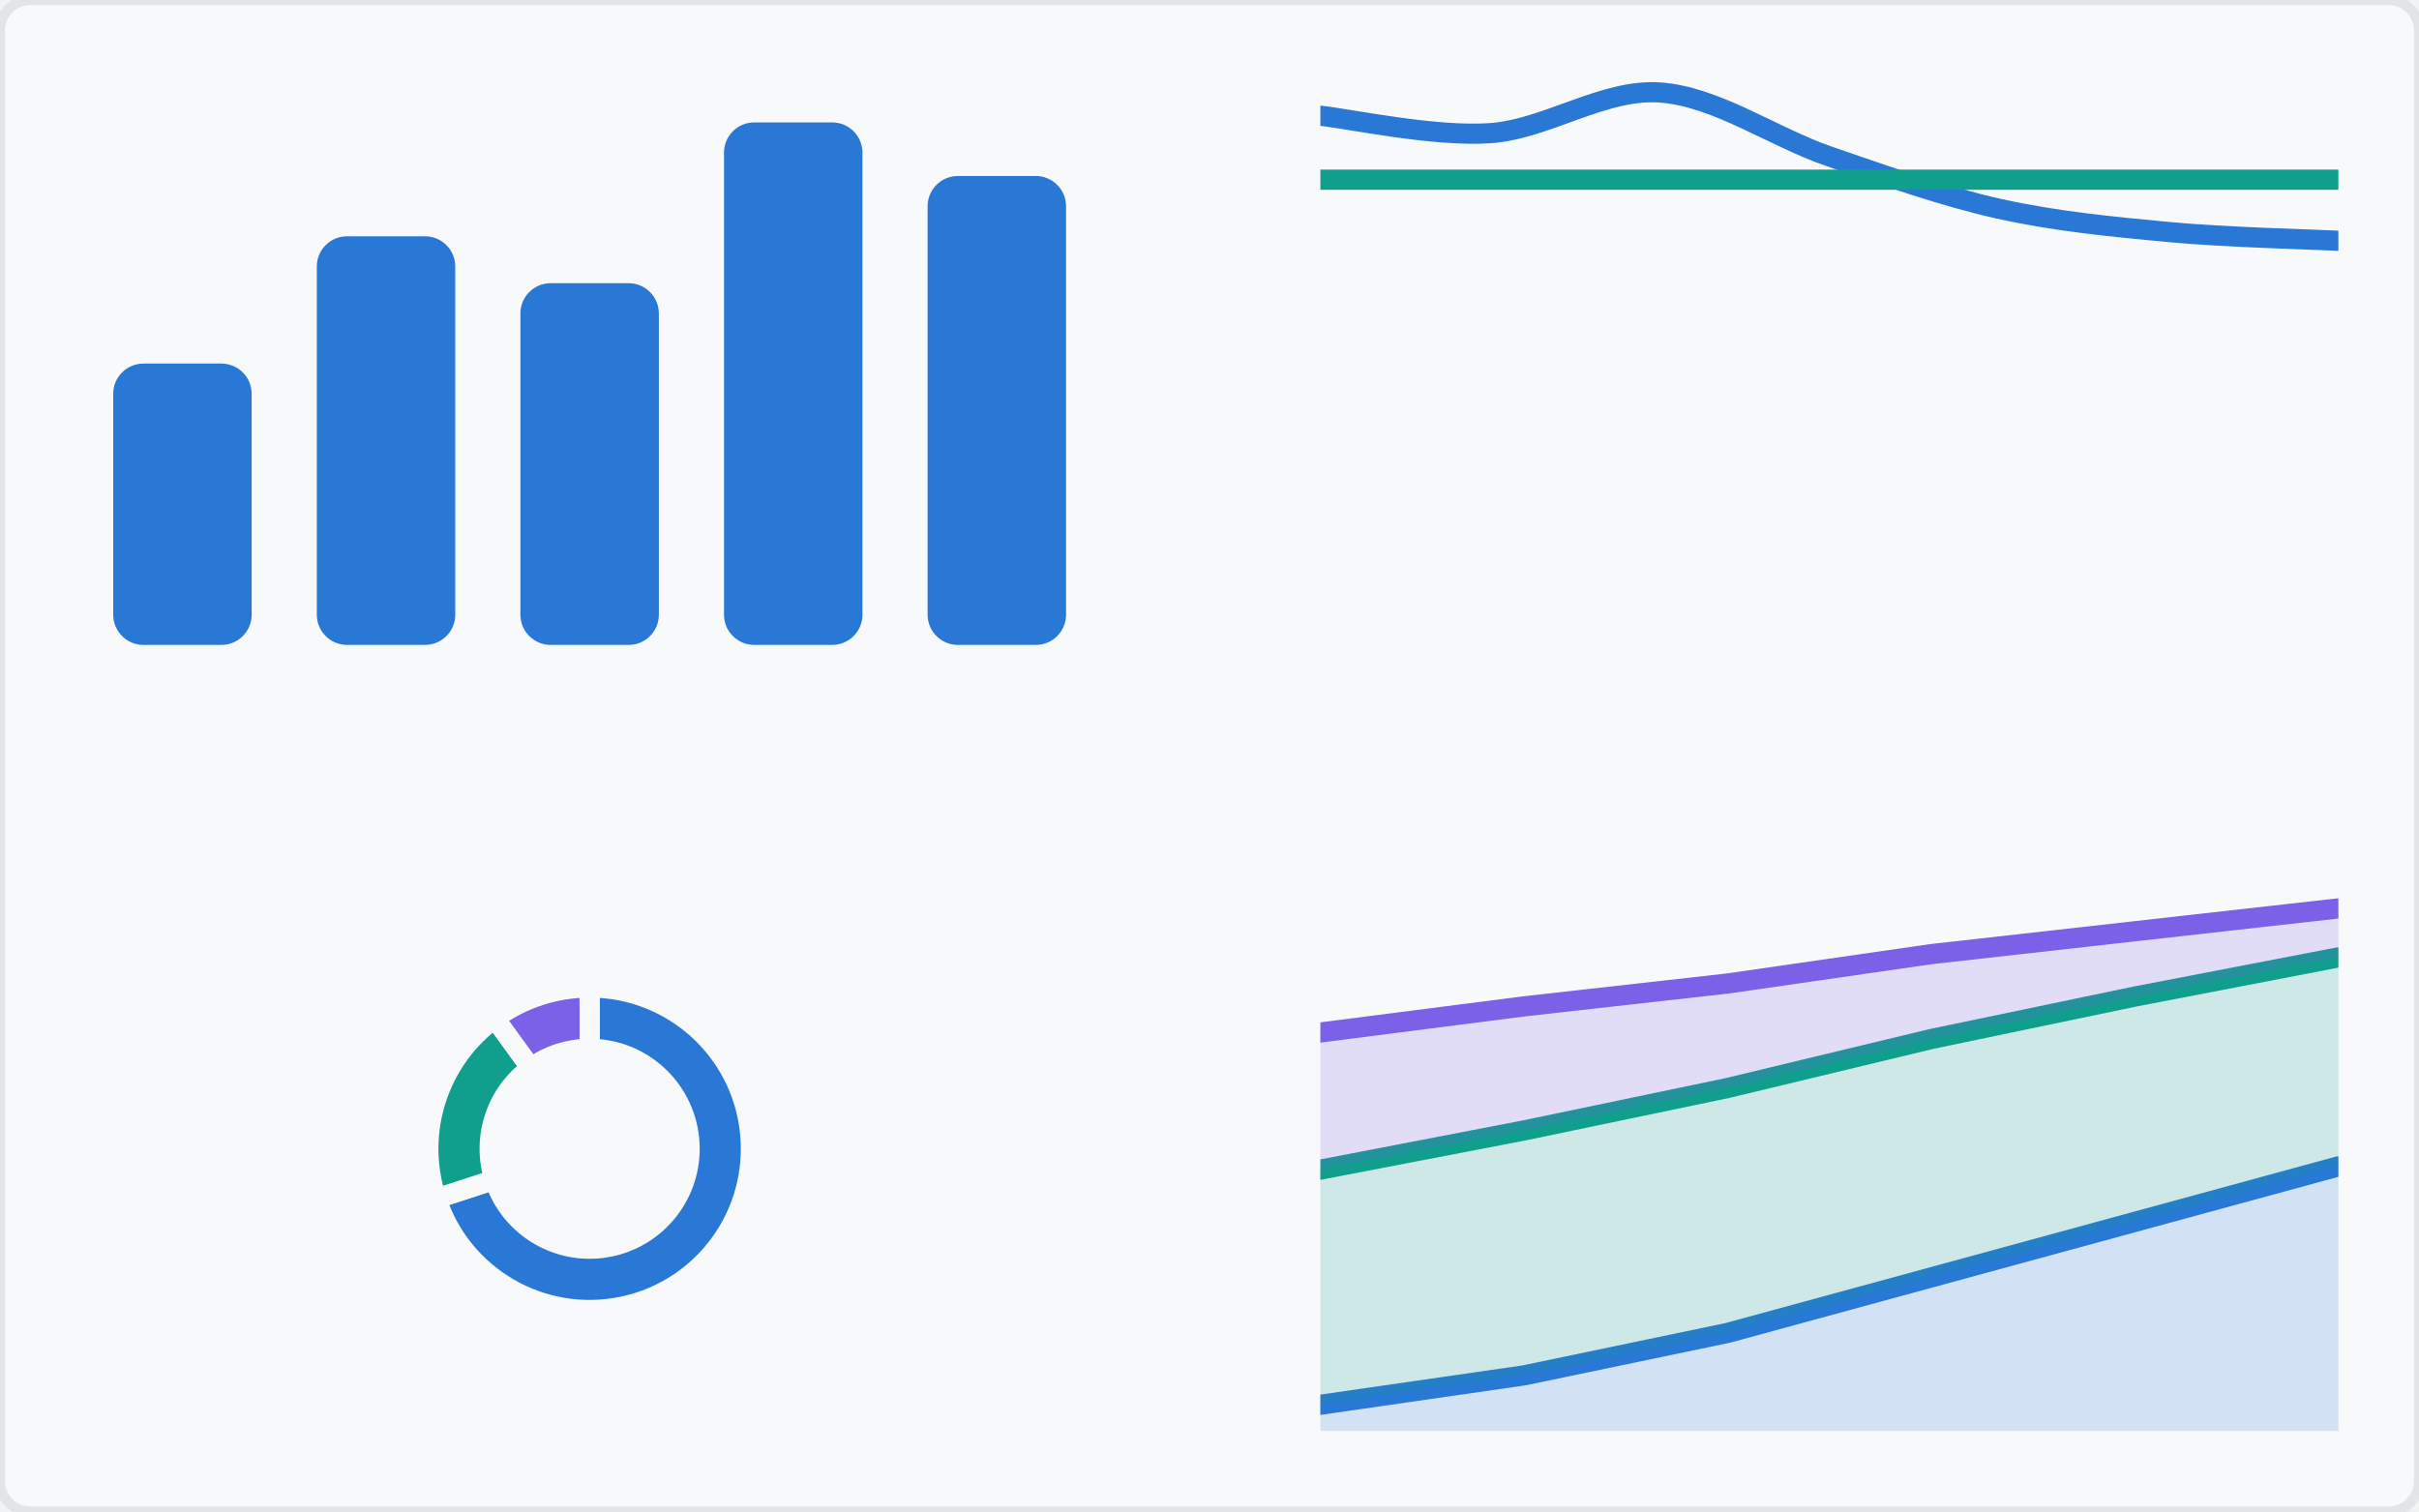
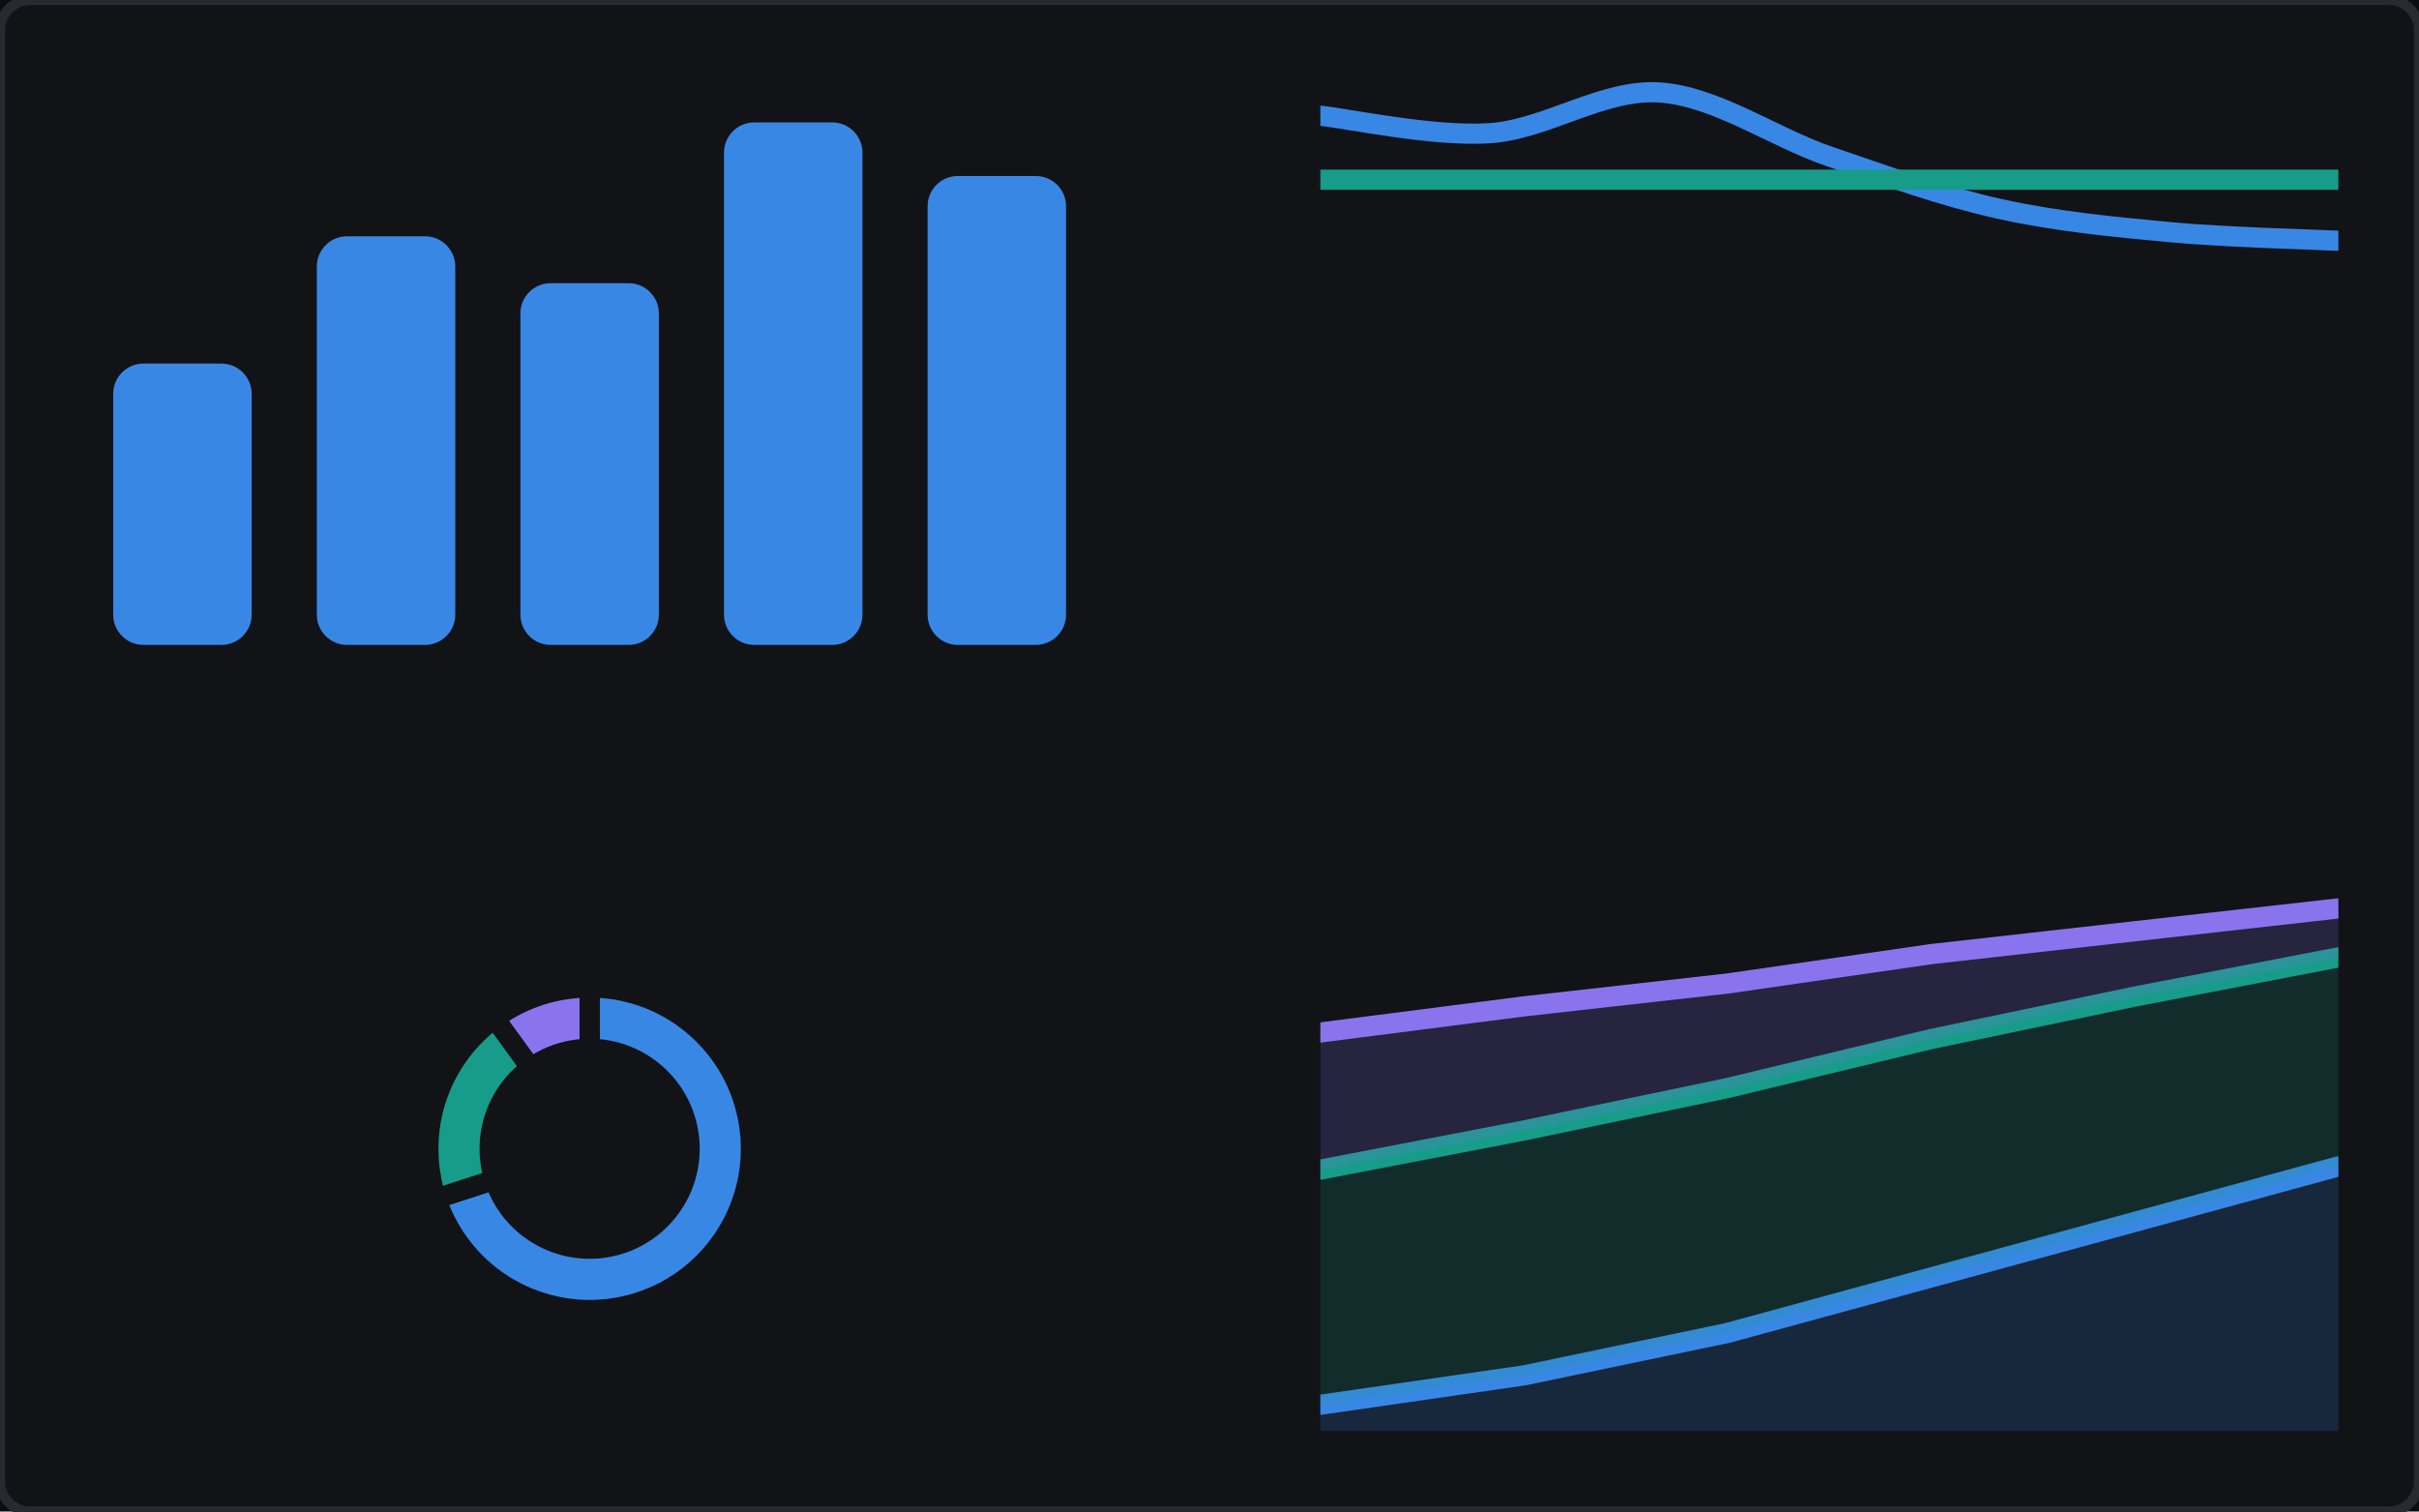
<svg xmlns="http://www.w3.org/2000/svg" width="240" height="150" viewBox="0 0 240 150" stroke-linecap="round" stroke-linejoin="round" role="img">
  <defs>
    <clipPath id="cfx-nav-gallery-clip-2" clipPathUnits="userSpaceOnUse">
      <rect x="0" y="0" width="240" height="150" />
    </clipPath>
    <clipPath id="cfx-nav-gallery-clip-6" clipPathUnits="userSpaceOnUse">
      <rect x="0" y="0" width="117" height="72" />
    </clipPath>
    <clipPath id="cfx-nav-gallery-clip-9" clipPathUnits="userSpaceOnUse">
      <rect x="8" y="8" width="101" height="56" />
    </clipPath>
    <clipPath id="cfx-nav-gallery-clip-39" clipPathUnits="userSpaceOnUse">
      <rect x="123" y="0" width="117" height="72" />
    </clipPath>
    <clipPath id="cfx-nav-gallery-clip-91" clipPathUnits="userSpaceOnUse">
      <rect x="0" y="78" width="117" height="72" />
    </clipPath>
    <clipPath id="cfx-nav-gallery-clip-112" clipPathUnits="userSpaceOnUse">
      <rect x="123" y="78" width="117" height="72" />
    </clipPath>
  </defs>
-   <rect x="0" y="0" width="240" height="150" rx="0" data-cfx-role="background" fill="#F2F3F4" stroke="none" stroke-width="1" />
-   <rect x="0.5" y="0.5" width="239" height="149" rx="3" data-cfx-role="frame-card" fill="#FFFFFF" stroke="#E2E4E7" stroke-width="1" />
+   <rect x="0" y="0" width="240" height="150" rx="0" data-cfx-role="background" fill="#0C0D10" stroke="none" stroke-width="1" />
+   <rect x="0.5" y="0.5" width="239" height="149" rx="3" data-cfx-role="frame-card" fill="#16181C" stroke="#272A30" stroke-width="1" />
  <g clip-path="url(#cfx-nav-gallery-clip-2)" />
-   <rect x="0" y="0" width="240" height="150" rx="3" data-cfx-role="content-surface" fill="#F8F9FA" stroke="#E2E4E7" stroke-width="1" />
+   <rect x="0" y="0" width="240" height="150" rx="3" data-cfx-role="content-surface" fill="#111317" stroke="#272A30" stroke-width="1" />
  <g clip-path="url(#cfx-nav-gallery-clip-2)">
    <g clip-path="url(#cfx-nav-gallery-clip-6)">
      <g transform="translate(0 0)">
        <g id="cfx-nav-gallery-node-8" data-cfx-source-id="panel-0" data-cfx-role="panel">
          <g clip-path="url(#cfx-nav-gallery-clip-9)" />
          <g clip-path="url(#cfx-nav-gallery-clip-9)" />
          <g clip-path="url(#cfx-nav-gallery-clip-9)" />
          <g clip-path="url(#cfx-nav-gallery-clip-9)">
            <g id="cfx-nav-gallery-node-16" data-cfx-source-id="series-0" data-cfx-role="series" aria-label="Orders" data-cfx-coordinate-system="cartesian" data-cfx-decimation="" data-cfx-kind="Bar" data-cfx-pin-state-colors="false" data-cfx-rendered-points="5" data-cfx-semantic-role="" data-cfx-series="0" data-cfx-series-key="cfx:auto:1" data-cfx-series-name="Orders" data-cfx-series-scope="local" data-cfx-source-points="5" data-cfx-state="none">
              <g id="cfx-nav-gallery-node-17" data-cfx-source-id="series-0-point-0" data-cfx-role="point" aria-label="Orders: 42 (1, 42)" data-cfx-axis="primary" data-cfx-base="0" data-cfx-fill-pattern="None" data-cfx-label="42" data-cfx-point="0" data-cfx-semantic-role="" data-cfx-series="0" data-cfx-series-key="cfx:auto:1" data-cfx-series-scope="local" data-cfx-source-point="0" data-cfx-state="none" data-cfx-x="1" data-cfx-y="42">
-                 <rect x="11.232" y="36.08" width="13.736" height="27.92" rx="3" data-cfx-role="bar" fill="#2A78D6" stroke="none" stroke-width="1" />
+                 <rect x="11.232" y="36.08" width="13.736" height="27.92" rx="3" data-cfx-role="bar" fill="#3987E5" stroke="none" stroke-width="1" />
              </g>
              <g id="cfx-nav-gallery-node-20" data-cfx-source-id="series-0-point-1" data-cfx-role="point" aria-label="Orders: 61 (2, 61)" data-cfx-axis="primary" data-cfx-base="0" data-cfx-fill-pattern="None" data-cfx-label="61" data-cfx-point="1" data-cfx-semantic-role="" data-cfx-series="0" data-cfx-series-key="cfx:auto:1" data-cfx-series-scope="local" data-cfx-source-point="1" data-cfx-state="none" data-cfx-x="2" data-cfx-y="61">
-                 <rect x="31.432" y="23.449" width="13.736" height="40.551" rx="3" data-cfx-role="bar" fill="#2A78D6" stroke="none" stroke-width="1" />
+                 <rect x="31.432" y="23.449" width="13.736" height="40.551" rx="3" data-cfx-role="bar" fill="#3987E5" stroke="none" stroke-width="1" />
              </g>
              <g id="cfx-nav-gallery-node-23" data-cfx-source-id="series-0-point-2" data-cfx-role="point" aria-label="Orders: 54 (3, 54)" data-cfx-axis="primary" data-cfx-base="0" data-cfx-fill-pattern="None" data-cfx-label="54" data-cfx-point="2" data-cfx-semantic-role="" data-cfx-series="0" data-cfx-series-key="cfx:auto:1" data-cfx-series-scope="local" data-cfx-source-point="2" data-cfx-state="none" data-cfx-x="3" data-cfx-y="54">
-                 <rect x="51.632" y="28.103" width="13.736" height="35.897" rx="3" data-cfx-role="bar" fill="#2A78D6" stroke="none" stroke-width="1" />
+                 <rect x="51.632" y="28.103" width="13.736" height="35.897" rx="3" data-cfx-role="bar" fill="#3987E5" stroke="none" stroke-width="1" />
              </g>
              <g id="cfx-nav-gallery-node-26" data-cfx-source-id="series-0-point-3" data-cfx-role="point" aria-label="Orders: 78 (4, 78)" data-cfx-axis="primary" data-cfx-base="0" data-cfx-fill-pattern="None" data-cfx-label="78" data-cfx-point="3" data-cfx-semantic-role="" data-cfx-series="0" data-cfx-series-key="cfx:auto:1" data-cfx-series-scope="local" data-cfx-source-point="3" data-cfx-state="none" data-cfx-x="4" data-cfx-y="78">
-                 <rect x="71.832" y="12.148" width="13.736" height="51.852" rx="3" data-cfx-role="bar" fill="#2A78D6" stroke="none" stroke-width="1" />
+                 <rect x="71.832" y="12.148" width="13.736" height="51.852" rx="3" data-cfx-role="bar" fill="#3987E5" stroke="none" stroke-width="1" />
              </g>
              <g id="cfx-nav-gallery-node-29" data-cfx-source-id="series-0-point-4" data-cfx-role="point" aria-label="Orders: 70 (5, 70)" data-cfx-axis="primary" data-cfx-base="0" data-cfx-fill-pattern="None" data-cfx-label="70" data-cfx-point="4" data-cfx-semantic-role="" data-cfx-series="0" data-cfx-series-key="cfx:auto:1" data-cfx-series-scope="local" data-cfx-source-point="4" data-cfx-state="none" data-cfx-x="5" data-cfx-y="70">
-                 <rect x="92.032" y="17.466" width="13.736" height="46.534" rx="3" data-cfx-role="bar" fill="#2A78D6" stroke="none" stroke-width="1" />
+                 <rect x="92.032" y="17.466" width="13.736" height="46.534" rx="3" data-cfx-role="bar" fill="#3987E5" stroke="none" stroke-width="1" />
              </g>
            </g>
          </g>
          <g clip-path="url(#cfx-nav-gallery-clip-9)" />
        </g>
      </g>
    </g>
    <g clip-path="url(#cfx-nav-gallery-clip-39)">
      <g transform="translate(123 0)">
        <g id="cfx-nav-gallery-node-41" data-cfx-source-id="panel-1" data-cfx-role="panel">
          <g clip-path="url(#cfx-nav-gallery-clip-9)" />
          <g clip-path="url(#cfx-nav-gallery-clip-9)" />
          <g clip-path="url(#cfx-nav-gallery-clip-9)" />
          <g id="cfx-nav-gallery-node-48" data-cfx-source-id="series-0" data-cfx-role="series" aria-label="Latency" data-cfx-coordinate-system="cartesian" data-cfx-decimation="" data-cfx-kind="Line" data-cfx-pin-state-colors="false" data-cfx-rendered-points="7" data-cfx-semantic-role="" data-cfx-series="0" data-cfx-series-key="cfx:auto:1" data-cfx-series-name="Latency" data-cfx-series-scope="local" data-cfx-source-points="7" data-cfx-state="none">
            <g clip-path="url(#cfx-nav-gallery-clip-9)">
-               <path d="M 8 11.486 C 10.806 11.774 19.222 13.602 24.833 13.217 C 30.444 12.832 36.056 8.793 41.667 9.177 C 47.278 9.562 52.889 13.602 58.5 15.525 C 64.111 17.449 69.722 19.469 75.333 20.719 C 80.944 21.969 86.556 22.498 92.167 23.027 C 97.778 23.556 106.194 23.749 109 23.893" data-cfx-role="line" fill="none" stroke="#2A78D6" stroke-width="2" />
+               <path d="M 8 11.486 C 10.806 11.774 19.222 13.602 24.833 13.217 C 30.444 12.832 36.056 8.793 41.667 9.177 C 47.278 9.562 52.889 13.602 58.5 15.525 C 64.111 17.449 69.722 19.469 75.333 20.719 C 80.944 21.969 86.556 22.498 92.167 23.027 C 97.778 23.556 106.194 23.749 109 23.893" data-cfx-role="line" fill="none" stroke="#3987E5" stroke-width="2" />
            </g>
            <g id="cfx-nav-gallery-node-52" data-cfx-source-id="series-0-point-0" data-cfx-role="point" aria-label="Latency: 182 (1, 182)" data-cfx-axis="primary" data-cfx-fill-pattern="None" data-cfx-label="182" data-cfx-point="0" data-cfx-semantic-role="" data-cfx-series="0" data-cfx-series-key="cfx:auto:1" data-cfx-series-scope="local" data-cfx-source-point="0" data-cfx-state="none" data-cfx-x="1" data-cfx-y="182" />
            <g id="cfx-nav-gallery-node-54" data-cfx-source-id="series-0-point-1" data-cfx-role="point" aria-label="Latency: 176 (2, 176)" data-cfx-axis="primary" data-cfx-fill-pattern="None" data-cfx-label="176" data-cfx-point="1" data-cfx-semantic-role="" data-cfx-series="0" data-cfx-series-key="cfx:auto:1" data-cfx-series-scope="local" data-cfx-source-point="1" data-cfx-state="none" data-cfx-x="2" data-cfx-y="176" />
            <g id="cfx-nav-gallery-node-56" data-cfx-source-id="series-0-point-2" data-cfx-role="point" aria-label="Latency: 190 (3, 190)" data-cfx-axis="primary" data-cfx-fill-pattern="None" data-cfx-label="190" data-cfx-point="2" data-cfx-semantic-role="" data-cfx-series="0" data-cfx-series-key="cfx:auto:1" data-cfx-series-scope="local" data-cfx-source-point="2" data-cfx-state="none" data-cfx-x="3" data-cfx-y="190" />
            <g id="cfx-nav-gallery-node-58" data-cfx-source-id="series-0-point-3" data-cfx-role="point" aria-label="Latency: 168 (4, 168)" data-cfx-axis="primary" data-cfx-fill-pattern="None" data-cfx-label="168" data-cfx-point="3" data-cfx-semantic-role="" data-cfx-series="0" data-cfx-series-key="cfx:auto:1" data-cfx-series-scope="local" data-cfx-source-point="3" data-cfx-state="none" data-cfx-x="4" data-cfx-y="168" />
            <g id="cfx-nav-gallery-node-60" data-cfx-source-id="series-0-point-4" data-cfx-role="point" aria-label="Latency: 150 (5, 150)" data-cfx-axis="primary" data-cfx-fill-pattern="None" data-cfx-label="150" data-cfx-point="4" data-cfx-semantic-role="" data-cfx-series="0" data-cfx-series-key="cfx:auto:1" data-cfx-series-scope="local" data-cfx-source-point="4" data-cfx-state="none" data-cfx-x="5" data-cfx-y="150" />
            <g id="cfx-nav-gallery-node-62" data-cfx-source-id="series-0-point-5" data-cfx-role="point" aria-label="Latency: 142 (6, 142)" data-cfx-axis="primary" data-cfx-fill-pattern="None" data-cfx-label="142" data-cfx-point="5" data-cfx-semantic-role="" data-cfx-series="0" data-cfx-series-key="cfx:auto:1" data-cfx-series-scope="local" data-cfx-source-point="5" data-cfx-state="none" data-cfx-x="6" data-cfx-y="142" />
            <g id="cfx-nav-gallery-node-64" data-cfx-source-id="series-0-point-6" data-cfx-role="point" aria-label="Latency: 139 (7, 139)" data-cfx-axis="primary" data-cfx-fill-pattern="None" data-cfx-label="139" data-cfx-point="6" data-cfx-semantic-role="" data-cfx-series="0" data-cfx-series-key="cfx:auto:1" data-cfx-series-scope="local" data-cfx-source-point="6" data-cfx-state="none" data-cfx-x="7" data-cfx-y="139" />
          </g>
          <g id="cfx-nav-gallery-node-67" data-cfx-source-id="series-1" data-cfx-role="series" aria-label="Target" data-cfx-coordinate-system="cartesian" data-cfx-decimation="" data-cfx-kind="Line" data-cfx-pin-state-colors="false" data-cfx-rendered-points="7" data-cfx-semantic-role="" data-cfx-series="1" data-cfx-series-key="cfx:auto:2" data-cfx-series-name="Target" data-cfx-series-scope="local" data-cfx-source-points="7" data-cfx-state="none">
            <g clip-path="url(#cfx-nav-gallery-clip-9)">
-               <path d="M 8 17.833 C 10.806 17.833 19.222 17.833 24.833 17.833 C 30.444 17.833 36.056 17.833 41.667 17.833 C 47.278 17.833 52.889 17.833 58.5 17.833 C 64.111 17.833 69.722 17.833 75.333 17.833 C 80.944 17.833 86.556 17.833 92.167 17.833 C 97.778 17.833 106.194 17.833 109 17.833" data-cfx-role="line" fill="none" stroke="#0F9F8C" stroke-width="2" />
+               <path d="M 8 17.833 C 10.806 17.833 19.222 17.833 24.833 17.833 C 30.444 17.833 36.056 17.833 41.667 17.833 C 47.278 17.833 52.889 17.833 58.5 17.833 C 64.111 17.833 69.722 17.833 75.333 17.833 C 80.944 17.833 86.556 17.833 92.167 17.833 C 97.778 17.833 106.194 17.833 109 17.833" data-cfx-role="line" fill="none" stroke="#179C89" stroke-width="2" />
            </g>
            <g id="cfx-nav-gallery-node-71" data-cfx-source-id="series-1-point-0" data-cfx-role="point" aria-label="Target: 160 (1, 160)" data-cfx-axis="primary" data-cfx-fill-pattern="None" data-cfx-label="160" data-cfx-point="0" data-cfx-semantic-role="" data-cfx-series="1" data-cfx-series-key="cfx:auto:2" data-cfx-series-scope="local" data-cfx-source-point="0" data-cfx-state="none" data-cfx-x="1" data-cfx-y="160" />
            <g id="cfx-nav-gallery-node-73" data-cfx-source-id="series-1-point-1" data-cfx-role="point" aria-label="Target: 160 (2, 160)" data-cfx-axis="primary" data-cfx-fill-pattern="None" data-cfx-label="160" data-cfx-point="1" data-cfx-semantic-role="" data-cfx-series="1" data-cfx-series-key="cfx:auto:2" data-cfx-series-scope="local" data-cfx-source-point="1" data-cfx-state="none" data-cfx-x="2" data-cfx-y="160" />
            <g id="cfx-nav-gallery-node-75" data-cfx-source-id="series-1-point-2" data-cfx-role="point" aria-label="Target: 160 (3, 160)" data-cfx-axis="primary" data-cfx-fill-pattern="None" data-cfx-label="160" data-cfx-point="2" data-cfx-semantic-role="" data-cfx-series="1" data-cfx-series-key="cfx:auto:2" data-cfx-series-scope="local" data-cfx-source-point="2" data-cfx-state="none" data-cfx-x="3" data-cfx-y="160" />
            <g id="cfx-nav-gallery-node-77" data-cfx-source-id="series-1-point-3" data-cfx-role="point" aria-label="Target: 160 (4, 160)" data-cfx-axis="primary" data-cfx-fill-pattern="None" data-cfx-label="160" data-cfx-point="3" data-cfx-semantic-role="" data-cfx-series="1" data-cfx-series-key="cfx:auto:2" data-cfx-series-scope="local" data-cfx-source-point="3" data-cfx-state="none" data-cfx-x="4" data-cfx-y="160" />
            <g id="cfx-nav-gallery-node-79" data-cfx-source-id="series-1-point-4" data-cfx-role="point" aria-label="Target: 160 (5, 160)" data-cfx-axis="primary" data-cfx-fill-pattern="None" data-cfx-label="160" data-cfx-point="4" data-cfx-semantic-role="" data-cfx-series="1" data-cfx-series-key="cfx:auto:2" data-cfx-series-scope="local" data-cfx-source-point="4" data-cfx-state="none" data-cfx-x="5" data-cfx-y="160" />
            <g id="cfx-nav-gallery-node-81" data-cfx-source-id="series-1-point-5" data-cfx-role="point" aria-label="Target: 160 (6, 160)" data-cfx-axis="primary" data-cfx-fill-pattern="None" data-cfx-label="160" data-cfx-point="5" data-cfx-semantic-role="" data-cfx-series="1" data-cfx-series-key="cfx:auto:2" data-cfx-series-scope="local" data-cfx-source-point="5" data-cfx-state="none" data-cfx-x="6" data-cfx-y="160" />
            <g id="cfx-nav-gallery-node-83" data-cfx-source-id="series-1-point-6" data-cfx-role="point" aria-label="Target: 160 (7, 160)" data-cfx-axis="primary" data-cfx-fill-pattern="None" data-cfx-label="160" data-cfx-point="6" data-cfx-semantic-role="" data-cfx-series="1" data-cfx-series-key="cfx:auto:2" data-cfx-series-scope="local" data-cfx-source-point="6" data-cfx-state="none" data-cfx-x="7" data-cfx-y="160" />
          </g>
          <g clip-path="url(#cfx-nav-gallery-clip-9)" />
        </g>
      </g>
    </g>
    <g clip-path="url(#cfx-nav-gallery-clip-91)">
      <g transform="translate(0 78)">
        <g id="cfx-nav-gallery-node-93" data-cfx-source-id="panel-2" data-cfx-role="panel">
          <g clip-path="url(#cfx-nav-gallery-clip-9)" />
          <g data-cfx-role="coordinate-system" data-cfx-coordinate-system="polar">
            <g clip-path="url(#cfx-nav-gallery-clip-9)">
              <g data-cfx-role="radial-point" data-cfx-derived="radial-slice" data-cfx-label="Passed" data-cfx-pattern="None" data-cfx-percent="0.69999999999999996" data-cfx-pin-state-colors="false" data-cfx-point="0" data-cfx-series="0" data-cfx-series-key="cfx:auto:1" data-cfx-series-scope="local" data-cfx-source-patterns="None" data-cfx-source-points="0" data-cfx-value="70">
-                 <path d="M 58.5 20 A 16 16 0 1 1 43.283 40.944 L 49.066 39.065 A 9.92 9.92 0 1 0 58.5 26.08 Z" id="cfx-nav-gallery-node-99" data-cfx-source-id="series-0-point-0" data-cfx-role="donut-slice" fill="#2A78D6" stroke="#F8F9FA" stroke-width="2" fill-rule="evenodd" />
+                 <path d="M 58.5 20 A 16 16 0 1 1 43.283 40.944 L 49.066 39.065 A 9.92 9.92 0 1 0 58.5 26.08 Z" id="cfx-nav-gallery-node-99" data-cfx-source-id="series-0-point-0" data-cfx-role="donut-slice" fill="#3987E5" stroke="#111317" stroke-width="2" fill-rule="evenodd" />
              </g>
              <g data-cfx-role="radial-point" data-cfx-derived="radial-slice" data-cfx-label="Warnings" data-cfx-pattern="None" data-cfx-percent="0.20000000000000001" data-cfx-pin-state-colors="false" data-cfx-point="1" data-cfx-series="0" data-cfx-series-key="cfx:auto:1" data-cfx-series-scope="local" data-cfx-source-patterns="None" data-cfx-source-points="1" data-cfx-value="20">
-                 <path d="M 43.283 40.944 A 16 16 0 0 1 49.095 23.056 L 52.669 27.975 A 9.92 9.92 0 0 0 49.066 39.065 Z" id="cfx-nav-gallery-node-102" data-cfx-source-id="series-0-point-1" data-cfx-role="donut-slice" fill="#0F9F8C" stroke="#F8F9FA" stroke-width="2" fill-rule="evenodd" />
+                 <path d="M 43.283 40.944 A 16 16 0 0 1 49.095 23.056 L 52.669 27.975 A 9.92 9.92 0 0 0 49.066 39.065 Z" id="cfx-nav-gallery-node-102" data-cfx-source-id="series-0-point-1" data-cfx-role="donut-slice" fill="#179C89" stroke="#111317" stroke-width="2" fill-rule="evenodd" />
              </g>
              <g data-cfx-role="radial-point" data-cfx-derived="radial-slice" data-cfx-label="Failed" data-cfx-pattern="None" data-cfx-percent="0.10000000000000001" data-cfx-pin-state-colors="false" data-cfx-point="2" data-cfx-series="0" data-cfx-series-key="cfx:auto:1" data-cfx-series-scope="local" data-cfx-source-patterns="None" data-cfx-source-points="2" data-cfx-value="10">
-                 <path d="M 49.095 23.056 A 16 16 0 0 1 58.5 20 L 58.5 26.08 A 9.92 9.92 0 0 0 52.669 27.975 Z" id="cfx-nav-gallery-node-105" data-cfx-source-id="series-0-point-2" data-cfx-role="donut-slice" fill="#7B61E8" stroke="#F8F9FA" stroke-width="2" fill-rule="evenodd" />
+                 <path d="M 49.095 23.056 A 16 16 0 0 1 58.5 20 L 58.5 26.08 A 9.92 9.92 0 0 0 52.669 27.975 Z" id="cfx-nav-gallery-node-105" data-cfx-source-id="series-0-point-2" data-cfx-role="donut-slice" fill="#8A74EE" stroke="#111317" stroke-width="2" fill-rule="evenodd" />
              </g>
            </g>
          </g>
        </g>
      </g>
    </g>
    <g clip-path="url(#cfx-nav-gallery-clip-112)">
      <g transform="translate(123 78)">
        <g id="cfx-nav-gallery-node-114" data-cfx-source-id="panel-3" data-cfx-role="panel">
          <g clip-path="url(#cfx-nav-gallery-clip-9)" />
          <g clip-path="url(#cfx-nav-gallery-clip-9)" />
          <g clip-path="url(#cfx-nav-gallery-clip-9)" />
          <g id="cfx-nav-gallery-node-121" data-cfx-source-id="series-0" data-cfx-role="series" aria-label="Passkey" data-cfx-coordinate-system="cartesian" data-cfx-decimation="" data-cfx-kind="StackedArea" data-cfx-pin-state-colors="false" data-cfx-rendered-points="6" data-cfx-semantic-role="" data-cfx-series="0" data-cfx-series-key="cfx:auto:1" data-cfx-series-name="Passkey" data-cfx-series-scope="local" data-cfx-source-points="6" data-cfx-state="none">
            <g clip-path="url(#cfx-nav-gallery-clip-9)">
              <g data-cfx-role="fill-segment" data-cfx-fill-point-count="6" data-cfx-fill-point-start="0">
-                 <path d="M 8 61.407 L 28.2 58.491 L 48.4 54.278 L 68.6 48.769 L 88.8 43.259 L 109 37.75 L 109 64 L 88.8 64 L 68.6 64 L 48.4 64 L 28.2 64 L 8 64 Z" data-cfx-role="area" fill="rgba(42,120,214,0.18)" stroke="none" stroke-width="1" fill-rule="evenodd" />
+                 <path d="M 8 61.407 L 28.2 58.491 L 48.4 54.278 L 68.6 48.769 L 88.8 43.259 L 109 37.75 L 109 64 L 88.8 64 L 68.6 64 L 48.4 64 L 28.2 64 L 8 64 Z" data-cfx-role="area" fill="rgba(57,135,229,0.18)" stroke="none" stroke-width="1" fill-rule="evenodd" />
              </g>
-               <path d="M 8 61.407 L 28.2 58.491 L 48.4 54.278 L 68.6 48.769 L 88.8 43.259 L 109 37.75" data-cfx-role="line" fill="none" stroke="#2A78D6" stroke-width="2" />
+               <path d="M 8 61.407 L 28.2 58.491 L 48.4 54.278 L 68.6 48.769 L 88.8 43.259 L 109 37.75" data-cfx-role="line" fill="none" stroke="#3987E5" stroke-width="2" />
            </g>
            <g id="cfx-nav-gallery-node-128" data-cfx-source-id="series-0-point-0" data-cfx-role="point" aria-label="Passkey: 8 (1, 8)" data-cfx-axis="primary" data-cfx-base="0" data-cfx-fill-pattern="None" data-cfx-label="8" data-cfx-point="0" data-cfx-rendered-y="8" data-cfx-semantic-role="" data-cfx-series="0" data-cfx-series-key="cfx:auto:1" data-cfx-series-scope="local" data-cfx-source-point="0" data-cfx-stack-end="8" data-cfx-stack-group="" data-cfx-stack-source-total="122" data-cfx-stack-total="122" data-cfx-state="none" data-cfx-x="1" data-cfx-y="8" />
            <g id="cfx-nav-gallery-node-130" data-cfx-source-id="series-0-point-1" data-cfx-role="point" aria-label="Passkey: 17 (2, 17)" data-cfx-axis="primary" data-cfx-base="0" data-cfx-fill-pattern="None" data-cfx-label="17" data-cfx-point="1" data-cfx-rendered-y="17" data-cfx-semantic-role="" data-cfx-series="0" data-cfx-series-key="cfx:auto:1" data-cfx-series-scope="local" data-cfx-source-point="1" data-cfx-stack-end="17" data-cfx-stack-group="" data-cfx-stack-source-total="130" data-cfx-stack-total="130" data-cfx-state="none" data-cfx-x="2" data-cfx-y="17" />
            <g id="cfx-nav-gallery-node-132" data-cfx-source-id="series-0-point-2" data-cfx-role="point" aria-label="Passkey: 30 (3, 30)" data-cfx-axis="primary" data-cfx-base="0" data-cfx-fill-pattern="None" data-cfx-label="30" data-cfx-point="2" data-cfx-rendered-y="30" data-cfx-semantic-role="" data-cfx-series="0" data-cfx-series-key="cfx:auto:1" data-cfx-series-scope="local" data-cfx-source-point="2" data-cfx-stack-end="30" data-cfx-stack-group="" data-cfx-stack-source-total="137" data-cfx-stack-total="137" data-cfx-state="none" data-cfx-x="3" data-cfx-y="30" />
            <g id="cfx-nav-gallery-node-134" data-cfx-source-id="series-0-point-3" data-cfx-role="point" aria-label="Passkey: 47 (4, 47)" data-cfx-axis="primary" data-cfx-base="0" data-cfx-fill-pattern="None" data-cfx-label="47" data-cfx-point="3" data-cfx-rendered-y="47" data-cfx-semantic-role="" data-cfx-series="0" data-cfx-series-key="cfx:auto:1" data-cfx-series-scope="local" data-cfx-source-point="3" data-cfx-stack-end="47" data-cfx-stack-group="" data-cfx-stack-source-total="146" data-cfx-stack-total="146" data-cfx-state="none" data-cfx-x="4" data-cfx-y="47" />
            <g id="cfx-nav-gallery-node-136" data-cfx-source-id="series-0-point-4" data-cfx-role="point" aria-label="Passkey: 64 (5, 64)" data-cfx-axis="primary" data-cfx-base="0" data-cfx-fill-pattern="None" data-cfx-label="64" data-cfx-point="4" data-cfx-rendered-y="64" data-cfx-semantic-role="" data-cfx-series="0" data-cfx-series-key="cfx:auto:1" data-cfx-series-scope="local" data-cfx-source-point="4" data-cfx-stack-end="64" data-cfx-stack-group="" data-cfx-stack-source-total="153" data-cfx-stack-total="153" data-cfx-state="none" data-cfx-x="5" data-cfx-y="64" />
            <g id="cfx-nav-gallery-node-138" data-cfx-source-id="series-0-point-5" data-cfx-role="point" aria-label="Passkey: 81 (6, 81)" data-cfx-axis="primary" data-cfx-base="0" data-cfx-fill-pattern="None" data-cfx-label="81" data-cfx-point="5" data-cfx-rendered-y="81" data-cfx-semantic-role="" data-cfx-series="0" data-cfx-series-key="cfx:auto:1" data-cfx-series-scope="local" data-cfx-source-point="5" data-cfx-stack-end="81" data-cfx-stack-group="" data-cfx-stack-source-total="160" data-cfx-stack-total="160" data-cfx-state="none" data-cfx-x="6" data-cfx-y="81" />
          </g>
          <g id="cfx-nav-gallery-node-141" data-cfx-source-id="series-1" data-cfx-role="series" aria-label="App" data-cfx-coordinate-system="cartesian" data-cfx-decimation="" data-cfx-kind="StackedArea" data-cfx-pin-state-colors="false" data-cfx-rendered-points="6" data-cfx-semantic-role="" data-cfx-series="1" data-cfx-series-key="cfx:auto:2" data-cfx-series-name="App" data-cfx-series-scope="local" data-cfx-source-points="6" data-cfx-state="none">
            <g clip-path="url(#cfx-nav-gallery-clip-9)">
              <g data-cfx-role="fill-segment" data-cfx-fill-point-count="6" data-cfx-fill-point-start="0">
-                 <path d="M 8 38.074 L 28.2 34.185 L 48.4 29.972 L 68.6 25.111 L 88.8 20.898 L 109 17.009 L 109 37.75 L 88.8 43.259 L 68.6 48.769 L 48.4 54.278 L 28.2 58.491 L 8 61.407 Z" data-cfx-role="area" fill="rgba(15,159,140,0.18)" stroke="none" stroke-width="1" fill-rule="evenodd" />
+                 <path d="M 8 38.074 L 28.2 34.185 L 48.4 29.972 L 68.6 25.111 L 88.8 20.898 L 109 17.009 L 109 37.75 L 88.8 43.259 L 68.6 48.769 L 48.4 54.278 L 28.2 58.491 L 8 61.407 Z" data-cfx-role="area" fill="rgba(23,156,137,0.18)" stroke="none" stroke-width="1" fill-rule="evenodd" />
              </g>
-               <path d="M 8 38.074 L 28.2 34.185 L 48.4 29.972 L 68.6 25.111 L 88.8 20.898 L 109 17.009" data-cfx-role="line" fill="none" stroke="#0F9F8C" stroke-width="2" />
+               <path d="M 8 38.074 L 28.2 34.185 L 48.4 29.972 L 68.6 25.111 L 88.8 20.898 L 109 17.009" data-cfx-role="line" fill="none" stroke="#179C89" stroke-width="2" />
            </g>
            <g id="cfx-nav-gallery-node-148" data-cfx-source-id="series-1-point-0" data-cfx-role="point" aria-label="App: 72 (1, 72)" data-cfx-axis="primary" data-cfx-base="8" data-cfx-fill-pattern="None" data-cfx-label="72" data-cfx-point="0" data-cfx-rendered-y="72" data-cfx-semantic-role="" data-cfx-series="1" data-cfx-series-key="cfx:auto:2" data-cfx-series-scope="local" data-cfx-source-point="0" data-cfx-stack-end="80" data-cfx-stack-group="" data-cfx-stack-source-total="122" data-cfx-stack-total="122" data-cfx-state="none" data-cfx-x="1" data-cfx-y="72" />
            <g id="cfx-nav-gallery-node-150" data-cfx-source-id="series-1-point-1" data-cfx-role="point" aria-label="App: 75 (2, 75)" data-cfx-axis="primary" data-cfx-base="17" data-cfx-fill-pattern="None" data-cfx-label="75" data-cfx-point="1" data-cfx-rendered-y="75" data-cfx-semantic-role="" data-cfx-series="1" data-cfx-series-key="cfx:auto:2" data-cfx-series-scope="local" data-cfx-source-point="1" data-cfx-stack-end="92" data-cfx-stack-group="" data-cfx-stack-source-total="130" data-cfx-stack-total="130" data-cfx-state="none" data-cfx-x="2" data-cfx-y="75" />
            <g id="cfx-nav-gallery-node-152" data-cfx-source-id="series-1-point-2" data-cfx-role="point" aria-label="App: 75 (3, 75)" data-cfx-axis="primary" data-cfx-base="30" data-cfx-fill-pattern="None" data-cfx-label="75" data-cfx-point="2" data-cfx-rendered-y="75" data-cfx-semantic-role="" data-cfx-series="1" data-cfx-series-key="cfx:auto:2" data-cfx-series-scope="local" data-cfx-source-point="2" data-cfx-stack-end="105" data-cfx-stack-group="" data-cfx-stack-source-total="137" data-cfx-stack-total="137" data-cfx-state="none" data-cfx-x="3" data-cfx-y="75" />
            <g id="cfx-nav-gallery-node-154" data-cfx-source-id="series-1-point-3" data-cfx-role="point" aria-label="App: 73 (4, 73)" data-cfx-axis="primary" data-cfx-base="47" data-cfx-fill-pattern="None" data-cfx-label="73" data-cfx-point="3" data-cfx-rendered-y="73" data-cfx-semantic-role="" data-cfx-series="1" data-cfx-series-key="cfx:auto:2" data-cfx-series-scope="local" data-cfx-source-point="3" data-cfx-stack-end="120" data-cfx-stack-group="" data-cfx-stack-source-total="146" data-cfx-stack-total="146" data-cfx-state="none" data-cfx-x="4" data-cfx-y="73" />
            <g id="cfx-nav-gallery-node-156" data-cfx-source-id="series-1-point-4" data-cfx-role="point" aria-label="App: 69 (5, 69)" data-cfx-axis="primary" data-cfx-base="64" data-cfx-fill-pattern="None" data-cfx-label="69" data-cfx-point="4" data-cfx-rendered-y="69" data-cfx-semantic-role="" data-cfx-series="1" data-cfx-series-key="cfx:auto:2" data-cfx-series-scope="local" data-cfx-source-point="4" data-cfx-stack-end="133" data-cfx-stack-group="" data-cfx-stack-source-total="153" data-cfx-stack-total="153" data-cfx-state="none" data-cfx-x="5" data-cfx-y="69" />
            <g id="cfx-nav-gallery-node-158" data-cfx-source-id="series-1-point-5" data-cfx-role="point" aria-label="App: 64 (6, 64)" data-cfx-axis="primary" data-cfx-base="81" data-cfx-fill-pattern="None" data-cfx-label="64" data-cfx-point="5" data-cfx-rendered-y="64" data-cfx-semantic-role="" data-cfx-series="1" data-cfx-series-key="cfx:auto:2" data-cfx-series-scope="local" data-cfx-source-point="5" data-cfx-stack-end="145" data-cfx-stack-group="" data-cfx-stack-source-total="160" data-cfx-stack-total="160" data-cfx-state="none" data-cfx-x="6" data-cfx-y="64" />
          </g>
          <g id="cfx-nav-gallery-node-161" data-cfx-source-id="series-2" data-cfx-role="series" aria-label="SMS" data-cfx-coordinate-system="cartesian" data-cfx-decimation="" data-cfx-kind="StackedArea" data-cfx-pin-state-colors="false" data-cfx-rendered-points="6" data-cfx-semantic-role="" data-cfx-series="2" data-cfx-series-key="cfx:auto:3" data-cfx-series-name="SMS" data-cfx-series-scope="local" data-cfx-source-points="6" data-cfx-state="none">
            <g clip-path="url(#cfx-nav-gallery-clip-9)">
              <g data-cfx-role="fill-segment" data-cfx-fill-point-count="6" data-cfx-fill-point-start="0">
-                 <path d="M 8 24.463 L 28.2 21.87 L 48.4 19.602 L 68.6 16.685 L 88.8 14.417 L 109 12.148 L 109 17.009 L 88.8 20.898 L 68.6 25.111 L 48.4 29.972 L 28.2 34.185 L 8 38.074 Z" data-cfx-role="area" fill="rgba(123,97,232,0.18)" stroke="none" stroke-width="1" fill-rule="evenodd" />
+                 <path d="M 8 24.463 L 28.2 21.87 L 48.4 19.602 L 68.6 16.685 L 88.8 14.417 L 109 12.148 L 109 17.009 L 88.8 20.898 L 68.6 25.111 L 48.4 29.972 L 28.2 34.185 L 8 38.074 Z" data-cfx-role="area" fill="rgba(138,116,238,0.18)" stroke="none" stroke-width="1" fill-rule="evenodd" />
              </g>
-               <path d="M 8 24.463 L 28.2 21.87 L 48.4 19.602 L 68.6 16.685 L 88.8 14.417 L 109 12.148" data-cfx-role="line" fill="none" stroke="#7B61E8" stroke-width="2" />
+               <path d="M 8 24.463 L 28.2 21.87 L 48.4 19.602 L 68.6 16.685 L 88.8 14.417 L 109 12.148" data-cfx-role="line" fill="none" stroke="#8A74EE" stroke-width="2" />
            </g>
            <g id="cfx-nav-gallery-node-168" data-cfx-source-id="series-2-point-0" data-cfx-role="point" aria-label="SMS: 42 (1, 42)" data-cfx-axis="primary" data-cfx-base="80" data-cfx-fill-pattern="None" data-cfx-label="42" data-cfx-point="0" data-cfx-rendered-y="42" data-cfx-semantic-role="" data-cfx-series="2" data-cfx-series-key="cfx:auto:3" data-cfx-series-scope="local" data-cfx-source-point="0" data-cfx-stack-end="122" data-cfx-stack-group="" data-cfx-stack-source-total="122" data-cfx-stack-total="122" data-cfx-state="none" data-cfx-x="1" data-cfx-y="42" />
            <g id="cfx-nav-gallery-node-170" data-cfx-source-id="series-2-point-1" data-cfx-role="point" aria-label="SMS: 38 (2, 38)" data-cfx-axis="primary" data-cfx-base="92" data-cfx-fill-pattern="None" data-cfx-label="38" data-cfx-point="1" data-cfx-rendered-y="38" data-cfx-semantic-role="" data-cfx-series="2" data-cfx-series-key="cfx:auto:3" data-cfx-series-scope="local" data-cfx-source-point="1" data-cfx-stack-end="130" data-cfx-stack-group="" data-cfx-stack-source-total="130" data-cfx-stack-total="130" data-cfx-state="none" data-cfx-x="2" data-cfx-y="38" />
            <g id="cfx-nav-gallery-node-172" data-cfx-source-id="series-2-point-2" data-cfx-role="point" aria-label="SMS: 32 (3, 32)" data-cfx-axis="primary" data-cfx-base="105" data-cfx-fill-pattern="None" data-cfx-label="32" data-cfx-point="2" data-cfx-rendered-y="32" data-cfx-semantic-role="" data-cfx-series="2" data-cfx-series-key="cfx:auto:3" data-cfx-series-scope="local" data-cfx-source-point="2" data-cfx-stack-end="137" data-cfx-stack-group="" data-cfx-stack-source-total="137" data-cfx-stack-total="137" data-cfx-state="none" data-cfx-x="3" data-cfx-y="32" />
            <g id="cfx-nav-gallery-node-174" data-cfx-source-id="series-2-point-3" data-cfx-role="point" aria-label="SMS: 26 (4, 26)" data-cfx-axis="primary" data-cfx-base="120" data-cfx-fill-pattern="None" data-cfx-label="26" data-cfx-point="3" data-cfx-rendered-y="26" data-cfx-semantic-role="" data-cfx-series="2" data-cfx-series-key="cfx:auto:3" data-cfx-series-scope="local" data-cfx-source-point="3" data-cfx-stack-end="146" data-cfx-stack-group="" data-cfx-stack-source-total="146" data-cfx-stack-total="146" data-cfx-state="none" data-cfx-x="4" data-cfx-y="26" />
            <g id="cfx-nav-gallery-node-176" data-cfx-source-id="series-2-point-4" data-cfx-role="point" aria-label="SMS: 20 (5, 20)" data-cfx-axis="primary" data-cfx-base="133" data-cfx-fill-pattern="None" data-cfx-label="20" data-cfx-point="4" data-cfx-rendered-y="20" data-cfx-semantic-role="" data-cfx-series="2" data-cfx-series-key="cfx:auto:3" data-cfx-series-scope="local" data-cfx-source-point="4" data-cfx-stack-end="153" data-cfx-stack-group="" data-cfx-stack-source-total="153" data-cfx-stack-total="153" data-cfx-state="none" data-cfx-x="5" data-cfx-y="20" />
            <g id="cfx-nav-gallery-node-178" data-cfx-source-id="series-2-point-5" data-cfx-role="point" aria-label="SMS: 15 (6, 15)" data-cfx-axis="primary" data-cfx-base="145" data-cfx-fill-pattern="None" data-cfx-label="15" data-cfx-point="5" data-cfx-rendered-y="15" data-cfx-semantic-role="" data-cfx-series="2" data-cfx-series-key="cfx:auto:3" data-cfx-series-scope="local" data-cfx-source-point="5" data-cfx-stack-end="160" data-cfx-stack-group="" data-cfx-stack-source-total="160" data-cfx-stack-total="160" data-cfx-state="none" data-cfx-x="6" data-cfx-y="15" />
          </g>
          <g clip-path="url(#cfx-nav-gallery-clip-9)" />
        </g>
      </g>
    </g>
  </g>
</svg>
